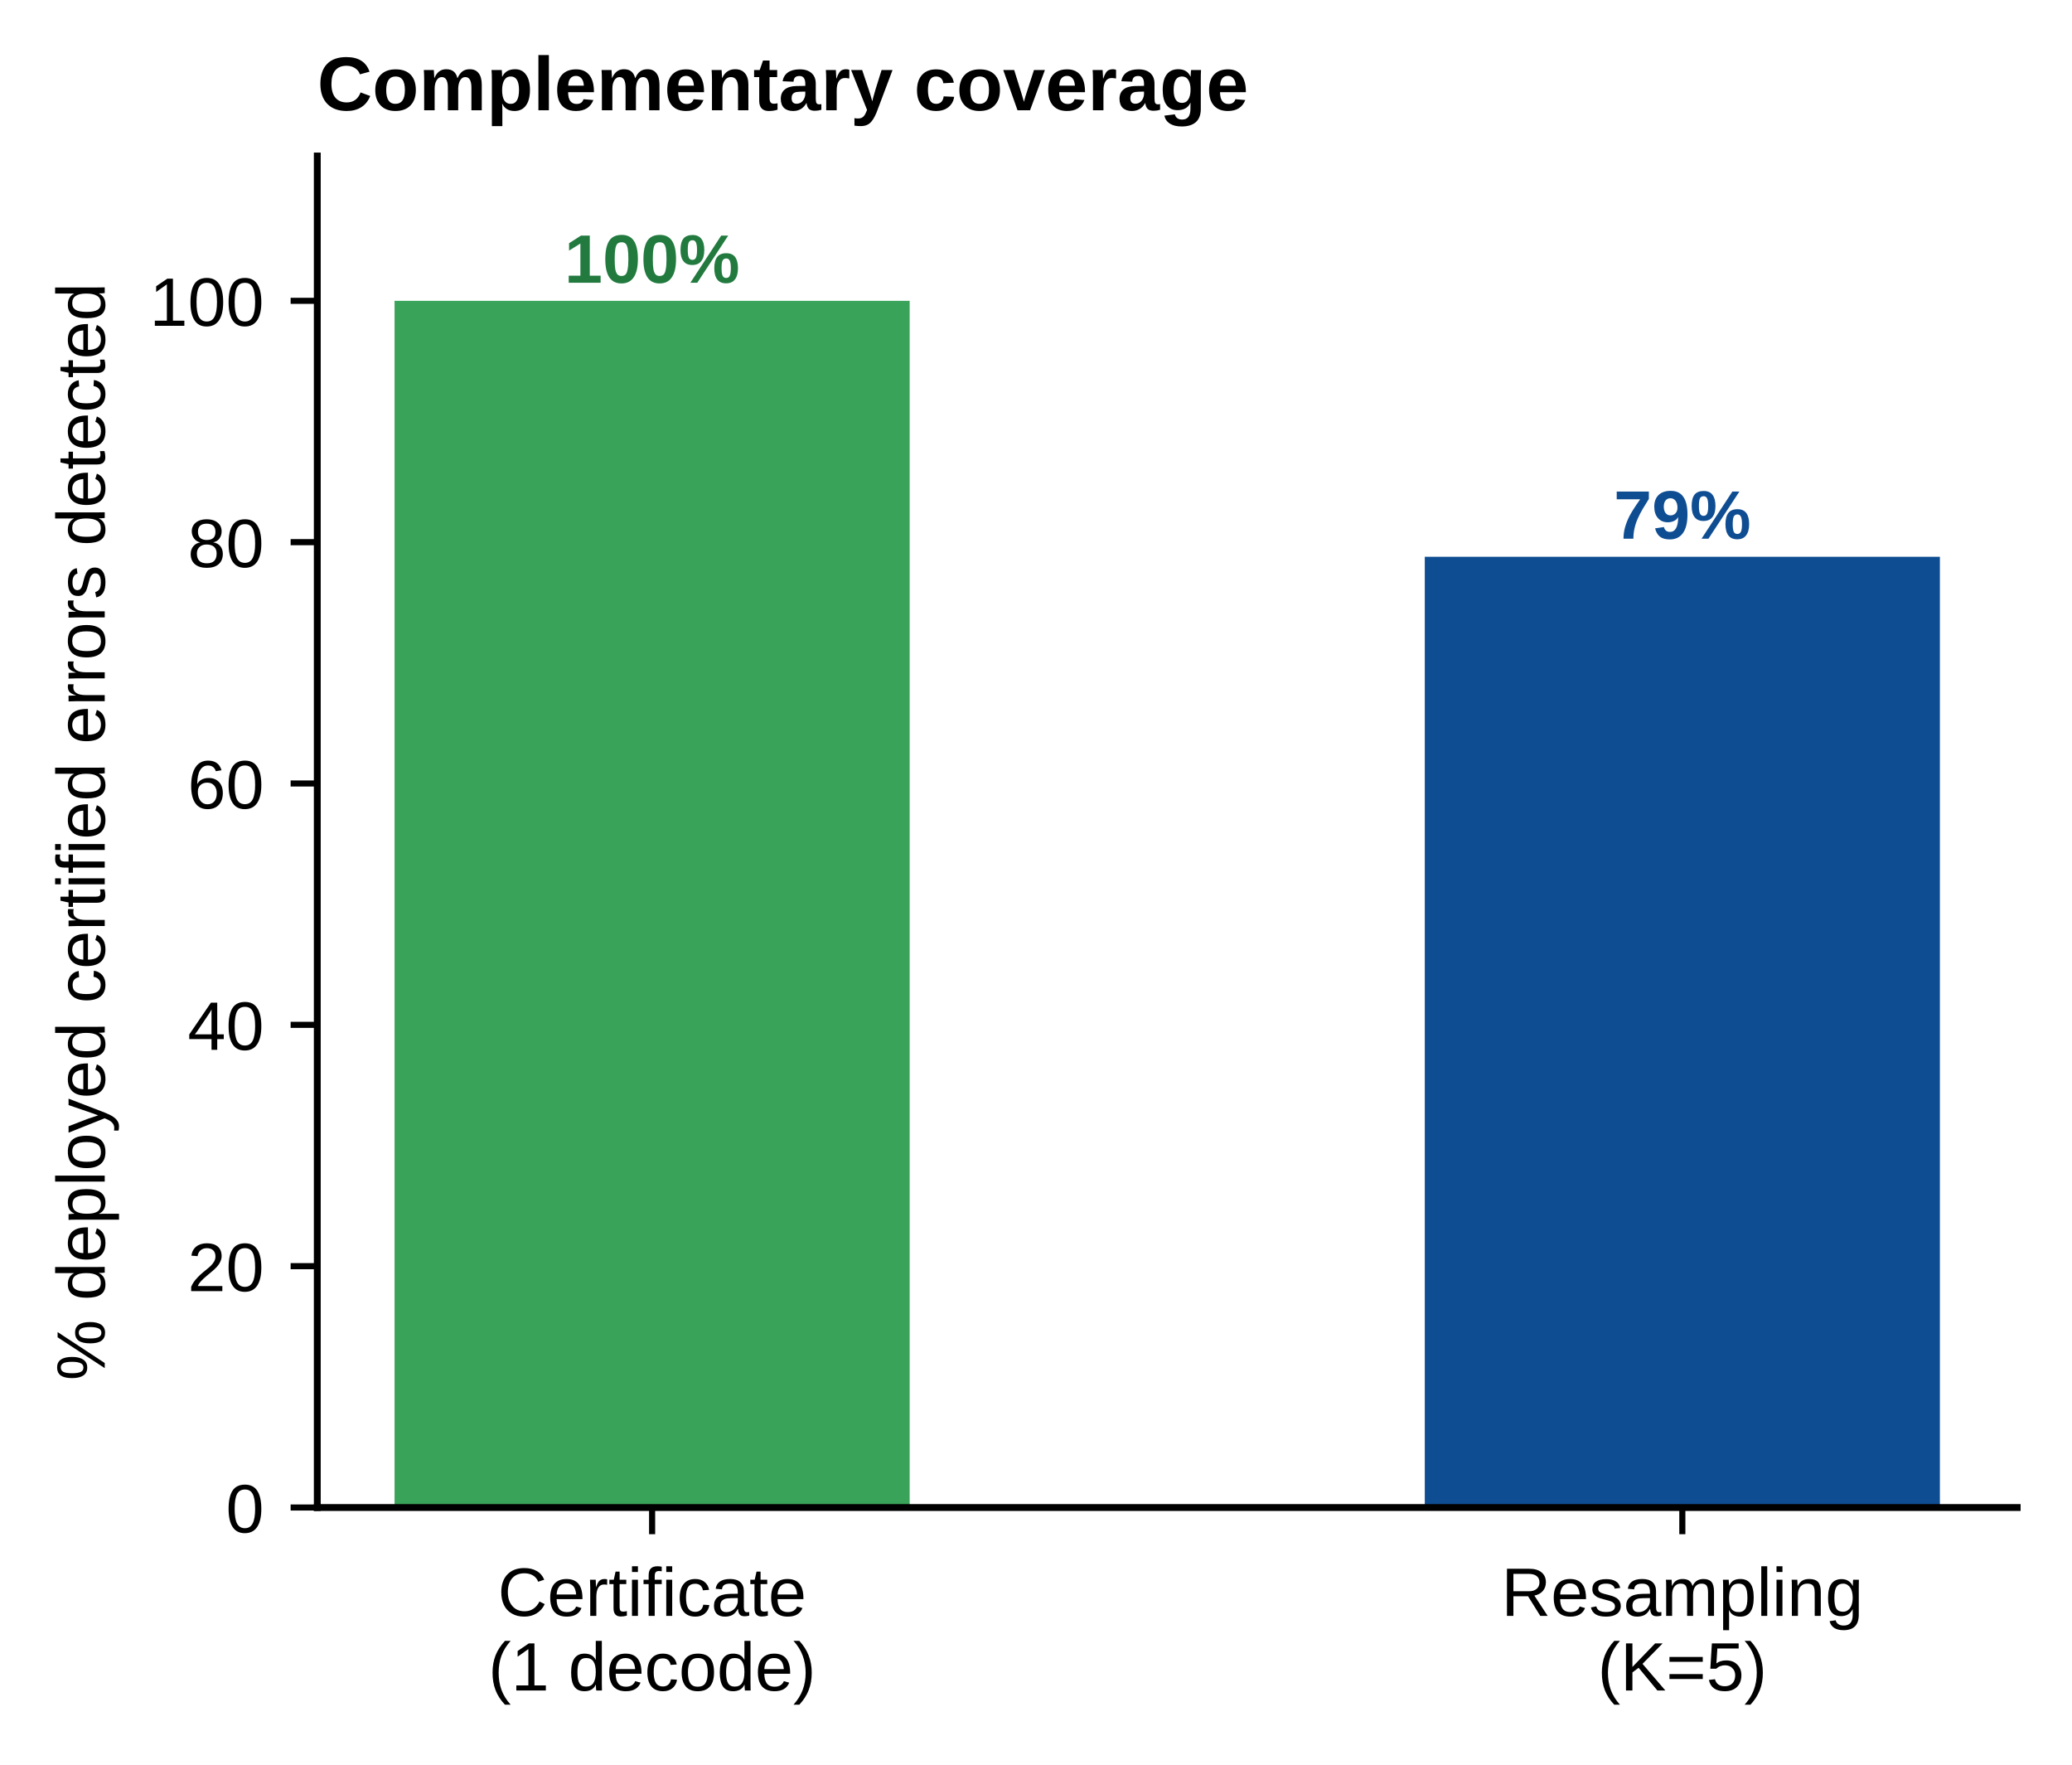
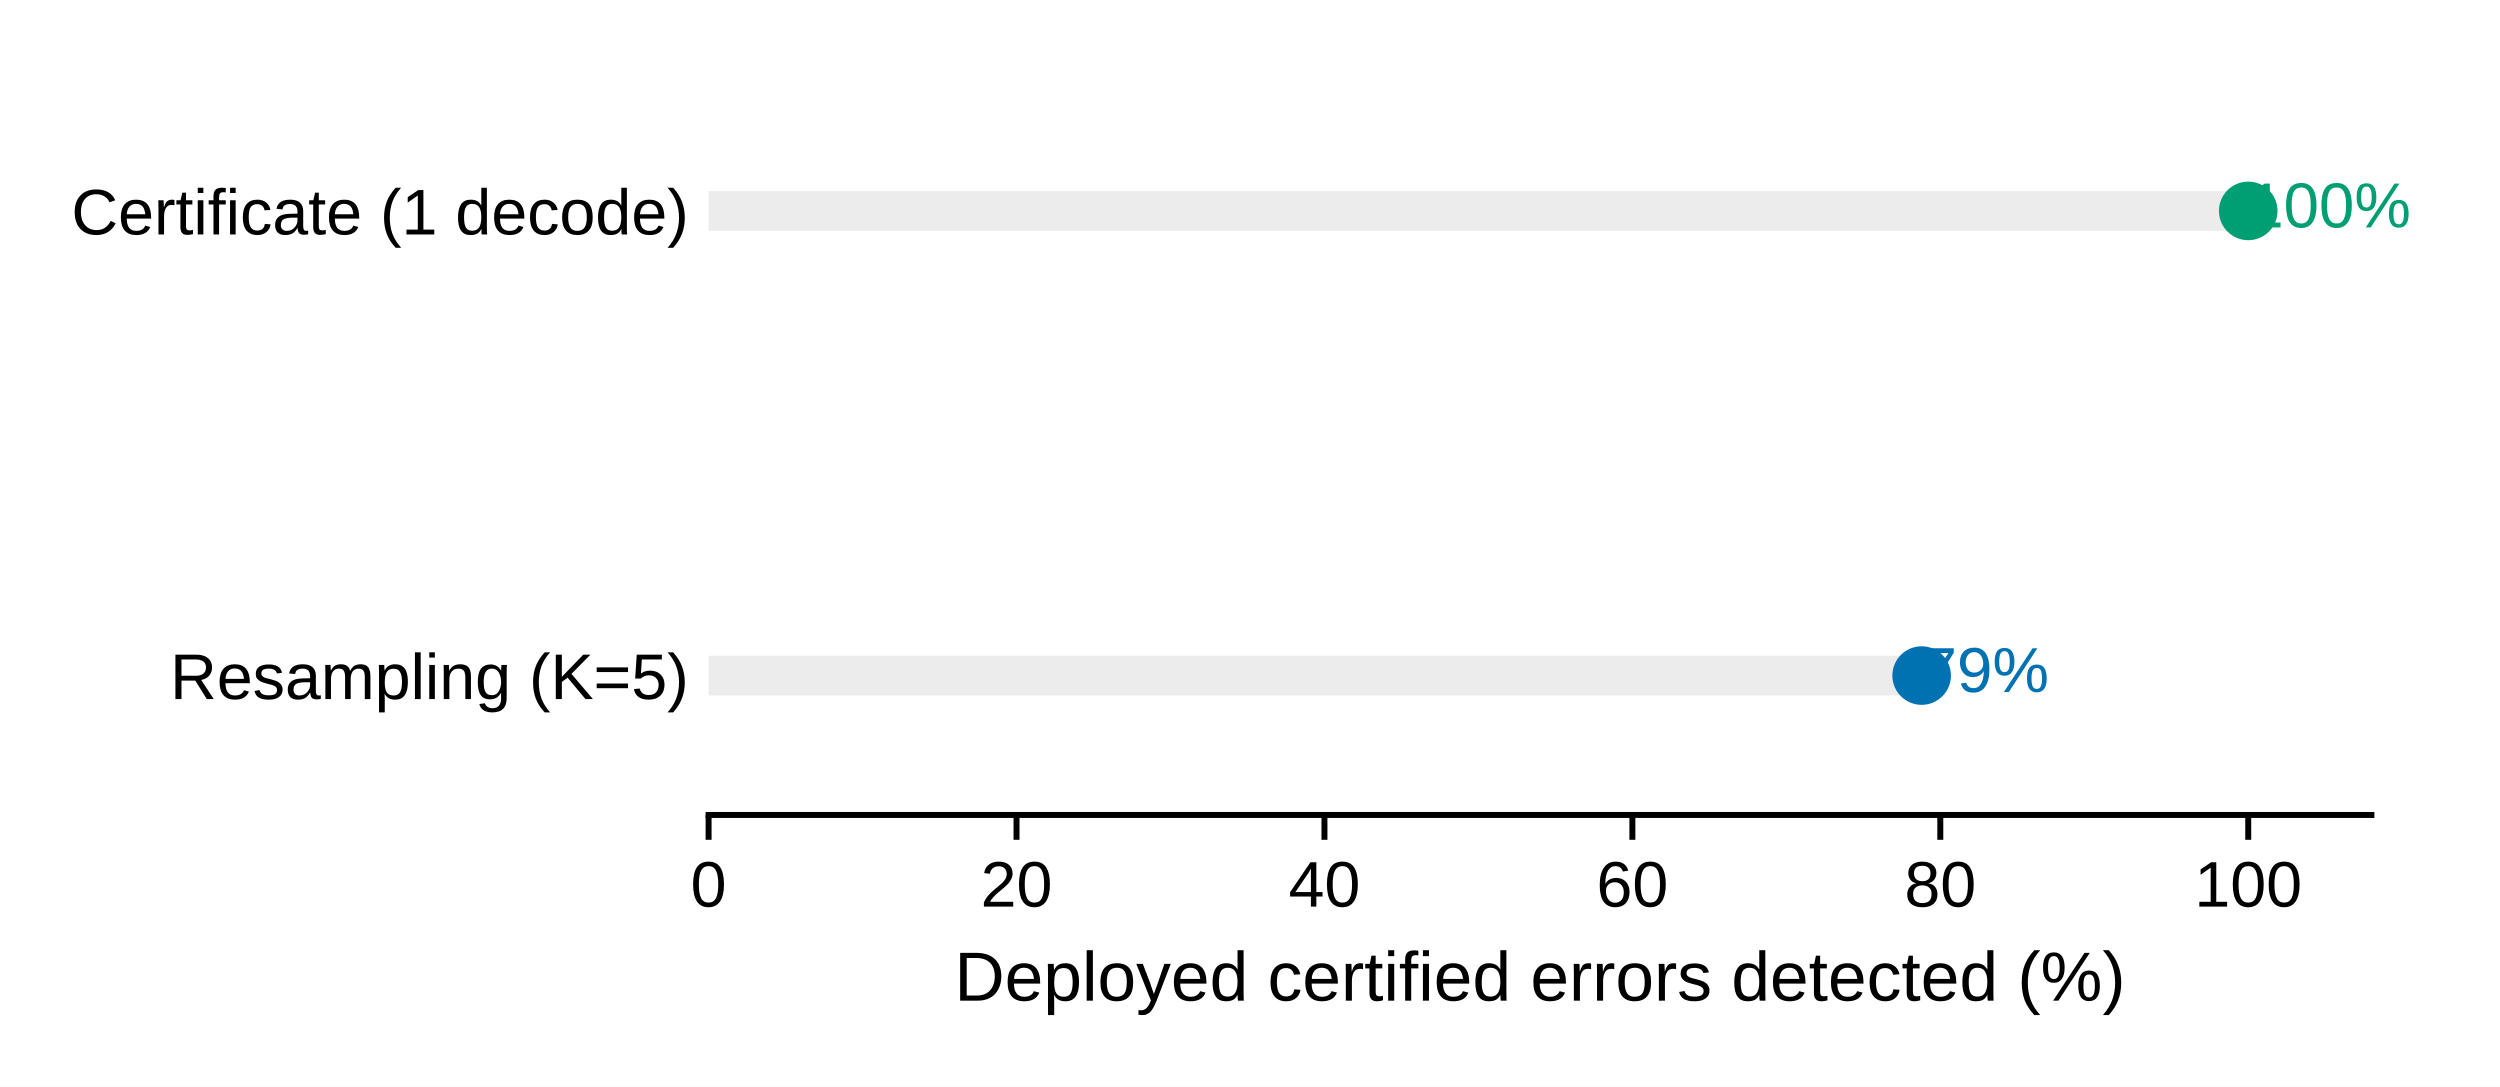
- <svg xmlns="http://www.w3.org/2000/svg" xmlns:xlink="http://www.w3.org/1999/xlink" width="272.061pt" height="231.679pt" viewBox="0 0 272.061 231.679" version="1.1">
+ <svg xmlns="http://www.w3.org/2000/svg" xmlns:xlink="http://www.w3.org/1999/xlink" width="251.682pt" height="109.414pt" viewBox="0 0 251.682 109.414" version="1.1">
  <defs>
    <style type="text/css">*{stroke-linejoin: round; stroke-linecap: butt}</style>
  </defs>
  <g id="figure_1">
    <g id="patch_1">
-       <path d="M 0 231.679  L 272.061 231.679  L 272.061 0  L 0 0  z " style="fill: #ffffff" />
+       <path d="M 0 109.414  L 251.682 109.414  L 251.682 -0  L 0 -0  z " style="fill: #ffffff" />
    </g>
    <g id="axes_1">
      <g id="patch_2">
-         <path d="M 41.661 197.888  L 264.861 197.888  L 264.861 20.48  L 41.661 20.48  z " style="fill: #ffffff" />
+         <path d="M 71.336 82.044  L 238.736 82.044  L 238.736 7.2  L 71.336 7.2  z " style="fill: #ffffff" />
      </g>
-       <g id="patch_3">
-         <path d="M 51.806 197.888  L 119.443 197.888  L 119.443 39.488  L 51.806 39.488  z " clip-path="url(#pb2d88f01df)" style="fill: #3aa35a" />
-       </g>
-       <g id="patch_4">
-         <path d="M 187.079 197.888  L 254.716 197.888  L 254.716 73.088  L 187.079 73.088  z " clip-path="url(#pb2d88f01df)" style="fill: #0f4d92" />
+       <g id="LineCollection_1">
+         <path d="M 71.336 21.233  L 226.336 21.233  " clip-path="url(#p3a4635e8dc)" style="fill: none; stroke: #ececec; stroke-width: 4" />
+         <path d="M 71.336 68.011  L 193.457 68.011  " clip-path="url(#p3a4635e8dc)" style="fill: none; stroke: #ececec; stroke-width: 4" />
      </g>
      <g id="matplotlib.axis_1">
        <g id="xtick_1">
          <g id="line2d_1">
            <defs>
-               <path id="mb5fec0225b" d="M 0 0  L 0 3.5  " style="stroke: #000000; stroke-width: 0.8" />
+               <path id="mc2dd787122" d="M 0 0  L 0 2.5  " style="stroke: #000000; stroke-width: 0.6" />
            </defs>
            <g>
-               <use xlink:href="#mb5fec0225b" x="85.625" y="197.888" style="stroke: #000000; stroke-width: 0.8" />
+               <use xlink:href="#mc2dd787122" x="71.336" y="82.044" style="stroke: #000000; stroke-width: 0.6" />
            </g>
          </g>
          <g id="text_1">
-             <text style="font-size: 9px; font-family: 'Arial', 'DejaVu Sans', 'Liberation Sans', sans-serif" transform="translate(65.36901 212.1151)">Certificate</text>
-             <text style="font-size: 9px; font-family: 'Arial', 'DejaVu Sans', 'Liberation Sans', sans-serif" transform="translate(64.11323 221.9105)">(1 decode)</text>
+             <text style="font-size: 6.5px; font-family: 'Arial', 'DejaVu Sans', 'Liberation Sans', sans-serif; text-anchor: middle" x="71.336" y="91.276" transform="rotate(-0 71.33594 91.27618)">0</text>
          </g>
        </g>
        <g id="xtick_2">
          <g id="line2d_2">
            <g>
-               <use xlink:href="#mb5fec0225b" x="220.897" y="197.888" style="stroke: #000000; stroke-width: 0.8" />
+               <use xlink:href="#mc2dd787122" x="102.336" y="82.044" style="stroke: #000000; stroke-width: 0.6" />
            </g>
          </g>
          <g id="text_2">
-             <text style="font-size: 9px; font-family: 'Arial', 'DejaVu Sans', 'Liberation Sans', sans-serif" transform="translate(197.1374 212.1151)">Resampling</text>
-             <text style="font-size: 9px; font-family: 'Arial', 'DejaVu Sans', 'Liberation Sans', sans-serif" transform="translate(209.7683 221.9107)">(K=5)</text>
+             <text style="font-size: 6.5px; font-family: 'Arial', 'DejaVu Sans', 'Liberation Sans', sans-serif; text-anchor: middle" x="102.336" y="91.276" transform="rotate(-0 102.3359 91.27618)">20</text>
          </g>
+         </g>
+         <g id="xtick_3">
+           <g id="line2d_3">
+             <g>
+               <use xlink:href="#mc2dd787122" x="133.336" y="82.044" style="stroke: #000000; stroke-width: 0.6" />
+             </g>
+           </g>
+           <g id="text_3">
+             <text style="font-size: 6.5px; font-family: 'Arial', 'DejaVu Sans', 'Liberation Sans', sans-serif; text-anchor: middle" x="133.336" y="91.276" transform="rotate(-0 133.3359 91.27618)">40</text>
+           </g>
+         </g>
+         <g id="xtick_4">
+           <g id="line2d_4">
+             <g>
+               <use xlink:href="#mc2dd787122" x="164.336" y="82.044" style="stroke: #000000; stroke-width: 0.6" />
+             </g>
+           </g>
+           <g id="text_4">
+             <text style="font-size: 6.5px; font-family: 'Arial', 'DejaVu Sans', 'Liberation Sans', sans-serif; text-anchor: middle" x="164.336" y="91.276" transform="rotate(-0 164.3359 91.27618)">60</text>
+           </g>
+         </g>
+         <g id="xtick_5">
+           <g id="line2d_5">
+             <g>
+               <use xlink:href="#mc2dd787122" x="195.336" y="82.044" style="stroke: #000000; stroke-width: 0.6" />
+             </g>
+           </g>
+           <g id="text_5">
+             <text style="font-size: 6.5px; font-family: 'Arial', 'DejaVu Sans', 'Liberation Sans', sans-serif; text-anchor: middle" x="195.336" y="91.276" transform="rotate(-0 195.3359 91.27618)">80</text>
+           </g>
+         </g>
+         <g id="xtick_6">
+           <g id="line2d_6">
+             <g>
+               <use xlink:href="#mc2dd787122" x="226.336" y="82.044" style="stroke: #000000; stroke-width: 0.6" />
+             </g>
+           </g>
+           <g id="text_6">
+             <text style="font-size: 6.5px; font-family: 'Arial', 'DejaVu Sans', 'Liberation Sans', sans-serif; text-anchor: middle" x="226.336" y="91.276" transform="rotate(-0 226.3359 91.27618)">100</text>
+           </g>
+         </g>
+         <g id="text_7">
+           <text style="font-size: 7px; font-family: 'Arial', 'DejaVu Sans', 'Liberation Sans', sans-serif; text-anchor: middle" x="155.036" y="100.74" transform="rotate(-0 155.0359 100.7403)">Deployed certified errors detected (%)</text>
        </g>
      </g>
      <g id="matplotlib.axis_2">
        <g id="ytick_1">
-           <g id="line2d_3">
-             <defs>
-               <path id="mb3d2715117" d="M 0 0  L -3.5 0  " style="stroke: #000000; stroke-width: 0.8" />
-             </defs>
-             <g>
-               <use xlink:href="#mb3d2715117" x="41.661" y="197.888" style="stroke: #000000; stroke-width: 0.8" />
-             </g>
-           </g>
-           <g id="text_3">
-             <text style="font-size: 9px; font-family: 'Arial', 'DejaVu Sans', 'Liberation Sans', sans-serif; text-anchor: end" x="34.661" y="201.164" transform="rotate(-0 34.661 201.1644)">0</text>
+           <g id="line2d_7" />
+           <g id="text_8">
+             <text style="font-size: 6.5px; font-family: 'Arial', 'DejaVu Sans', 'Liberation Sans', sans-serif; text-anchor: end" x="69.336" y="23.599" transform="rotate(-0 69.33594 23.59934)">Certificate (1 decode)</text>
          </g>
        </g>
        <g id="ytick_2">
-           <g id="line2d_4">
-             <g>
-               <use xlink:href="#mb3d2715117" x="41.661" y="166.208" style="stroke: #000000; stroke-width: 0.8" />
-             </g>
-           </g>
-           <g id="text_4">
-             <text style="font-size: 9px; font-family: 'Arial', 'DejaVu Sans', 'Liberation Sans', sans-serif; text-anchor: end" x="34.661" y="169.484" transform="rotate(-0 34.661 169.4844)">20</text>
+           <g id="line2d_8" />
+           <g id="text_9">
+             <text style="font-size: 6.5px; font-family: 'Arial', 'DejaVu Sans', 'Liberation Sans', sans-serif; text-anchor: end" x="69.336" y="70.377" transform="rotate(-0 69.33594 70.37684)">Resampling (K=5)</text>
          </g>
        </g>
-         <g id="ytick_3">
-           <g id="line2d_5">
-             <g>
-               <use xlink:href="#mb3d2715117" x="41.661" y="134.528" style="stroke: #000000; stroke-width: 0.8" />
-             </g>
-           </g>
-           <g id="text_5">
-             <text style="font-size: 9px; font-family: 'Arial', 'DejaVu Sans', 'Liberation Sans', sans-serif; text-anchor: end" x="34.661" y="137.804" transform="rotate(-0 34.661 137.8044)">40</text>
-           </g>
+       </g>
+       <g id="PathCollection_1">
+         <defs>
+           <path id="C0_0_25576a9e84" d="M 0 2.449  C 0.65 2.449 1.273 2.191 1.732 1.732  C 2.191 1.273 2.449 0.65 2.449 -0  C 2.449 -0.65 2.191 -1.273 1.732 -1.732  C 1.273 -2.191 0.65 -2.449 0 -2.449  C -0.65 -2.449 -1.273 -2.191 -1.732 -1.732  C -2.191 -1.273 -2.449 -0.65 -2.449 0  C -2.449 0.65 -2.191 1.273 -1.732 1.732  C -1.273 2.191 -0.65 2.449 0 2.449  z " />
+         </defs>
+         <g clip-path="url(#p3a4635e8dc)">
+           <use xlink:href="#C0_0_25576a9e84" x="226.336" y="21.233" style="fill: #009e73; stroke: #009e73" />
        </g>
-         <g id="ytick_4">
-           <g id="line2d_6">
-             <g>
-               <use xlink:href="#mb3d2715117" x="41.661" y="102.848" style="stroke: #000000; stroke-width: 0.8" />
-             </g>
-           </g>
-           <g id="text_6">
-             <text style="font-size: 9px; font-family: 'Arial', 'DejaVu Sans', 'Liberation Sans', sans-serif; text-anchor: end" x="34.661" y="106.124" transform="rotate(-0 34.661 106.1244)">60</text>
-           </g>
-         </g>
-         <g id="ytick_5">
-           <g id="line2d_7">
-             <g>
-               <use xlink:href="#mb3d2715117" x="41.661" y="71.168" style="stroke: #000000; stroke-width: 0.8" />
-             </g>
-           </g>
-           <g id="text_7">
-             <text style="font-size: 9px; font-family: 'Arial', 'DejaVu Sans', 'Liberation Sans', sans-serif; text-anchor: end" x="34.661" y="74.444" transform="rotate(-0 34.661 74.4444)">80</text>
-           </g>
-         </g>
-         <g id="ytick_6">
-           <g id="line2d_8">
-             <g>
-               <use xlink:href="#mb3d2715117" x="41.661" y="39.488" style="stroke: #000000; stroke-width: 0.8" />
-             </g>
-           </g>
-           <g id="text_8">
-             <text style="font-size: 9px; font-family: 'Arial', 'DejaVu Sans', 'Liberation Sans', sans-serif; text-anchor: end" x="34.661" y="42.764" transform="rotate(-0 34.661 42.7644)">100</text>
-           </g>
-         </g>
-         <g id="text_9">
-           <text style="font-size: 9px; font-family: 'Arial', 'DejaVu Sans', 'Liberation Sans', sans-serif; text-anchor: middle" x="13.752" y="109.184" transform="rotate(-90 13.75225 109.1843)">% deployed certified errors detected</text>
+         <g clip-path="url(#p3a4635e8dc)">
+           <use xlink:href="#C0_0_25576a9e84" x="193.457" y="68.011" style="fill: #0072b2; stroke: #0072b2" />
        </g>
      </g>
-       <g id="patch_5">
-         <path d="M 41.661 197.888  L 41.661 20.48  " style="fill: none; stroke: #000000; stroke-width: 0.9; stroke-linejoin: miter; stroke-linecap: square" />
-       </g>
-       <g id="patch_6">
-         <path d="M 41.661 197.888  L 264.861 197.888  " style="fill: none; stroke: #000000; stroke-width: 0.9; stroke-linejoin: miter; stroke-linecap: square" />
+       <g id="patch_3">
+         <path d="M 71.336 82.044  L 238.736 82.044  " style="fill: none; stroke: #000000; stroke-width: 0.6; stroke-linejoin: miter; stroke-linecap: square" />
      </g>
      <g id="text_10">
-         <text style="font-weight: 700; font-size: 9px; font-family: 'Arial', 'DejaVu Sans', 'Liberation Sans', sans-serif; text-anchor: middle; fill: #227a3f" x="85.625" y="37.112" transform="rotate(-0 85.62463 37.11227)">100%</text>
+         <text style="font-size: 6.4px; font-family: 'Arial', 'DejaVu Sans', 'Liberation Sans', sans-serif; text-anchor: start; fill: #009e73" x="226.336" y="22.89" transform="rotate(-0 226.3359 22.8895)"> 100%</text>
      </g>
      <g id="text_11">
-         <text style="font-weight: 700; font-size: 9px; font-family: 'Arial', 'DejaVu Sans', 'Liberation Sans', sans-serif; text-anchor: middle; fill: #0f4d92" x="220.897" y="70.712" transform="rotate(-0 220.8974 70.71227)">79%</text>
-       </g>
-       <g id="text_12">
-         <text style="font-weight: 700; font-size: 10px; font-family: 'Arial', 'DejaVu Sans', 'Liberation Sans', sans-serif; text-anchor: start" x="41.661" y="14.48" transform="rotate(-0 41.661 14.48027)">Complementary coverage</text>
+         <text style="font-size: 6.4px; font-family: 'Arial', 'DejaVu Sans', 'Liberation Sans', sans-serif; text-anchor: start; fill: #0072b2" x="193.457" y="69.667" transform="rotate(-0 193.4572 69.667)"> 79%</text>
      </g>
    </g>
  </g>
  <defs>
-     <clipPath id="pb2d88f01df">
-       <rect x="41.661" y="20.48" width="223.2" height="177.408" />
+     <clipPath id="p3a4635e8dc">
+       <rect x="71.336" y="7.2" width="167.4" height="74.844" />
    </clipPath>
  </defs>
</svg>
